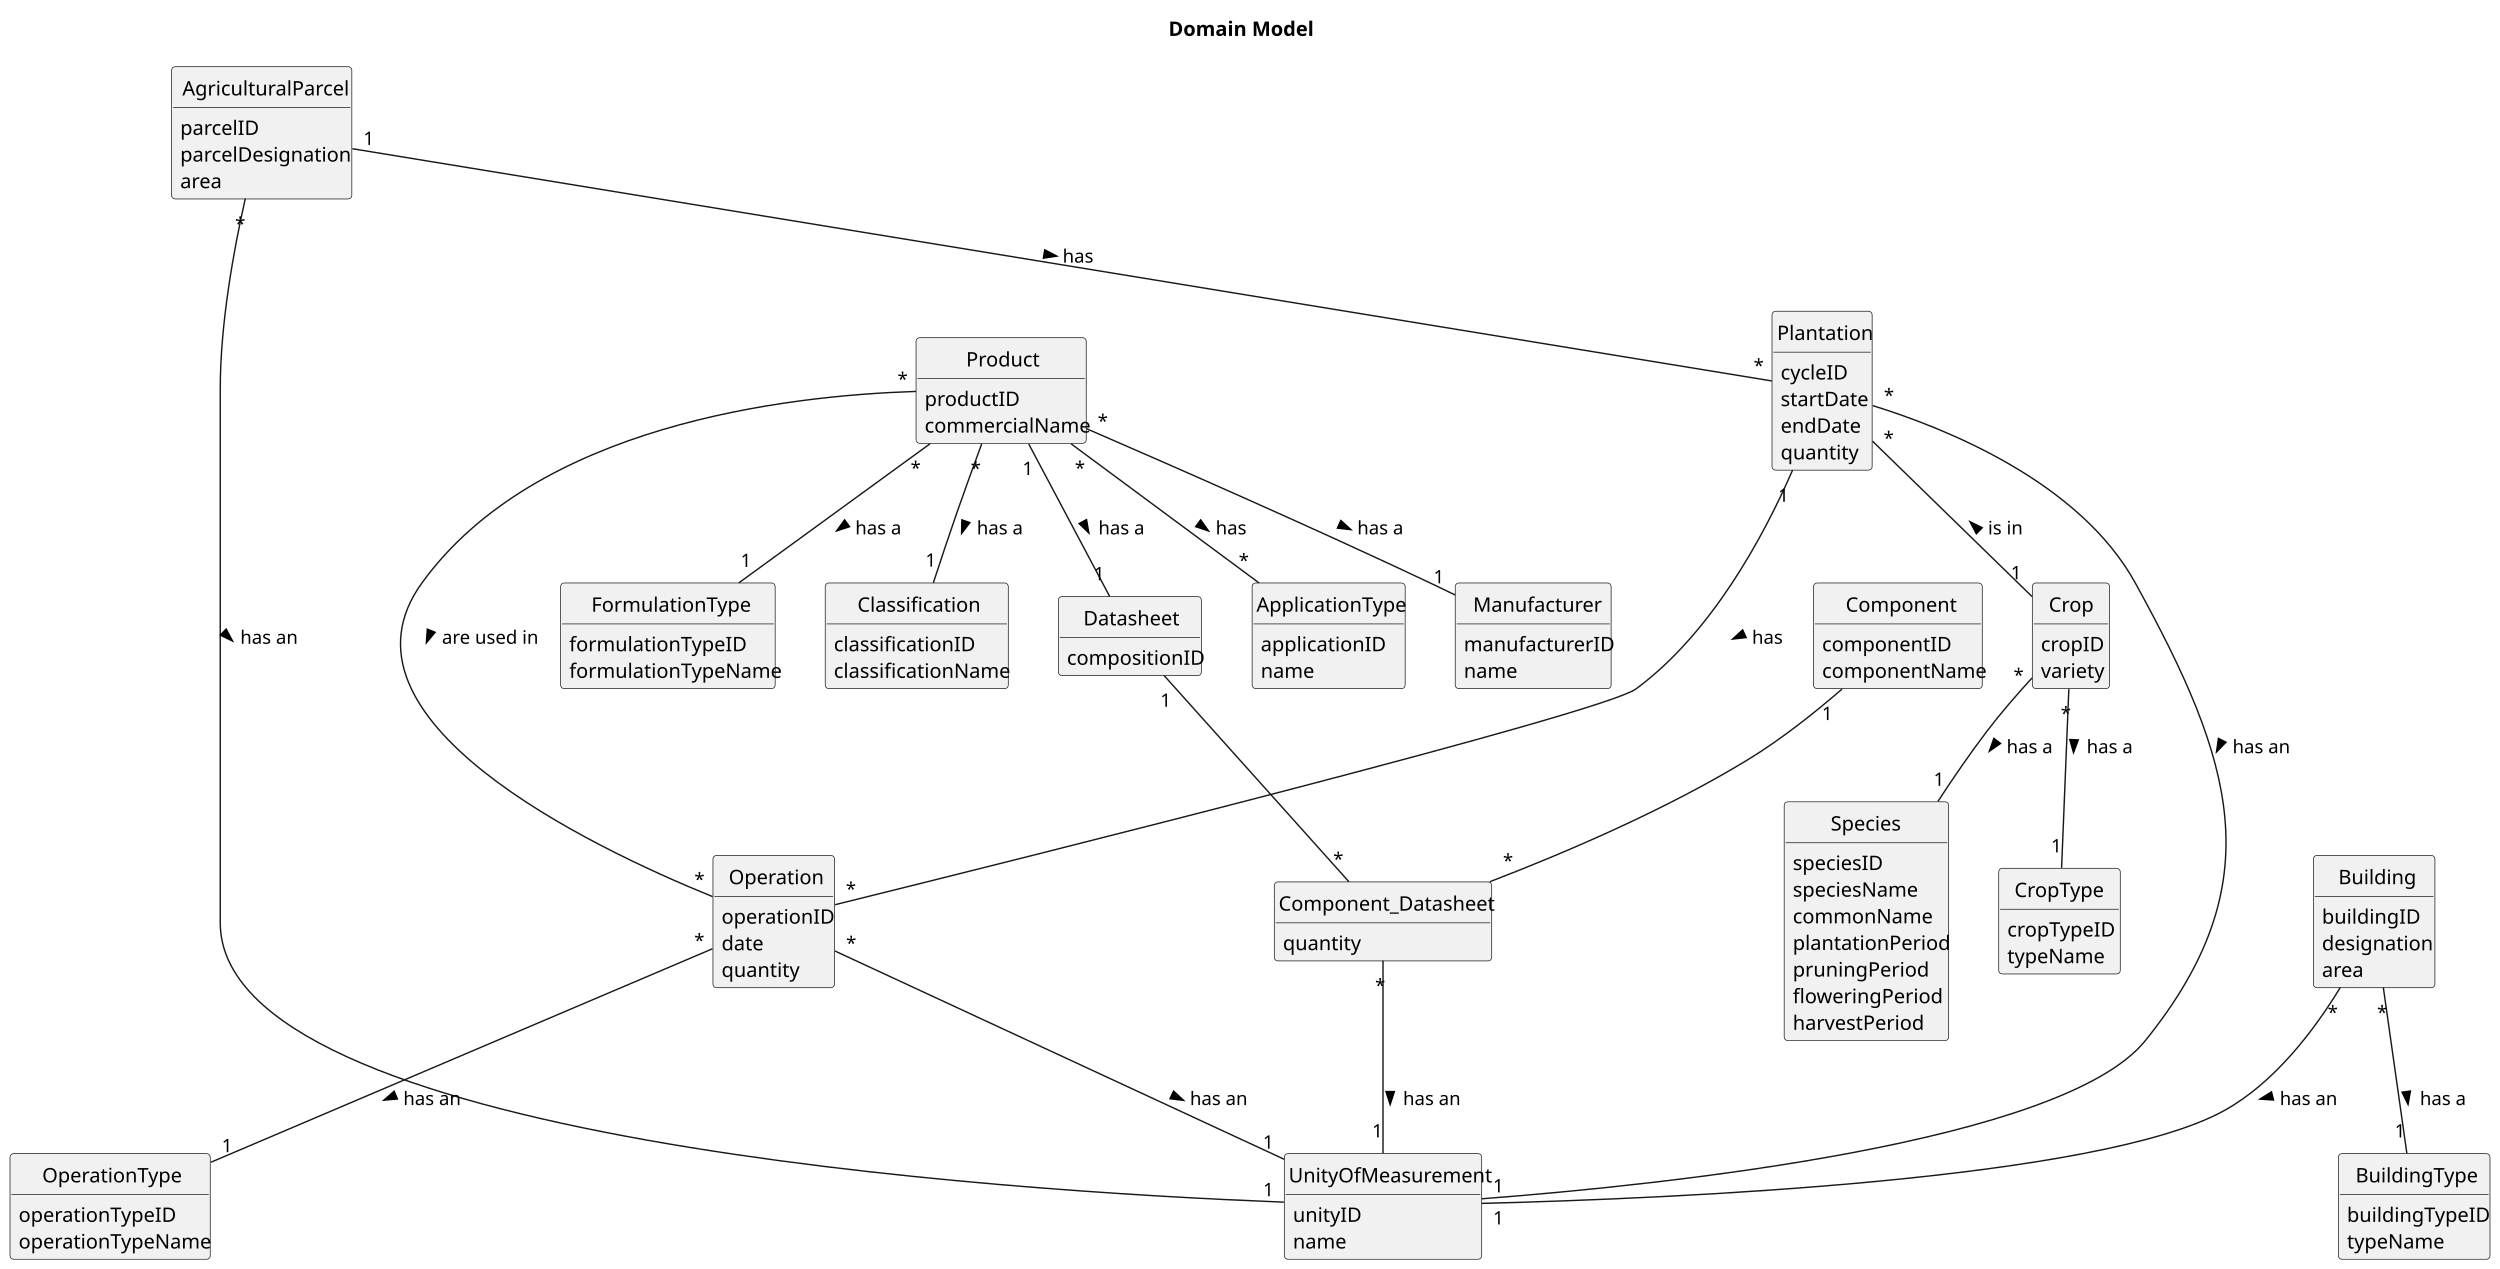
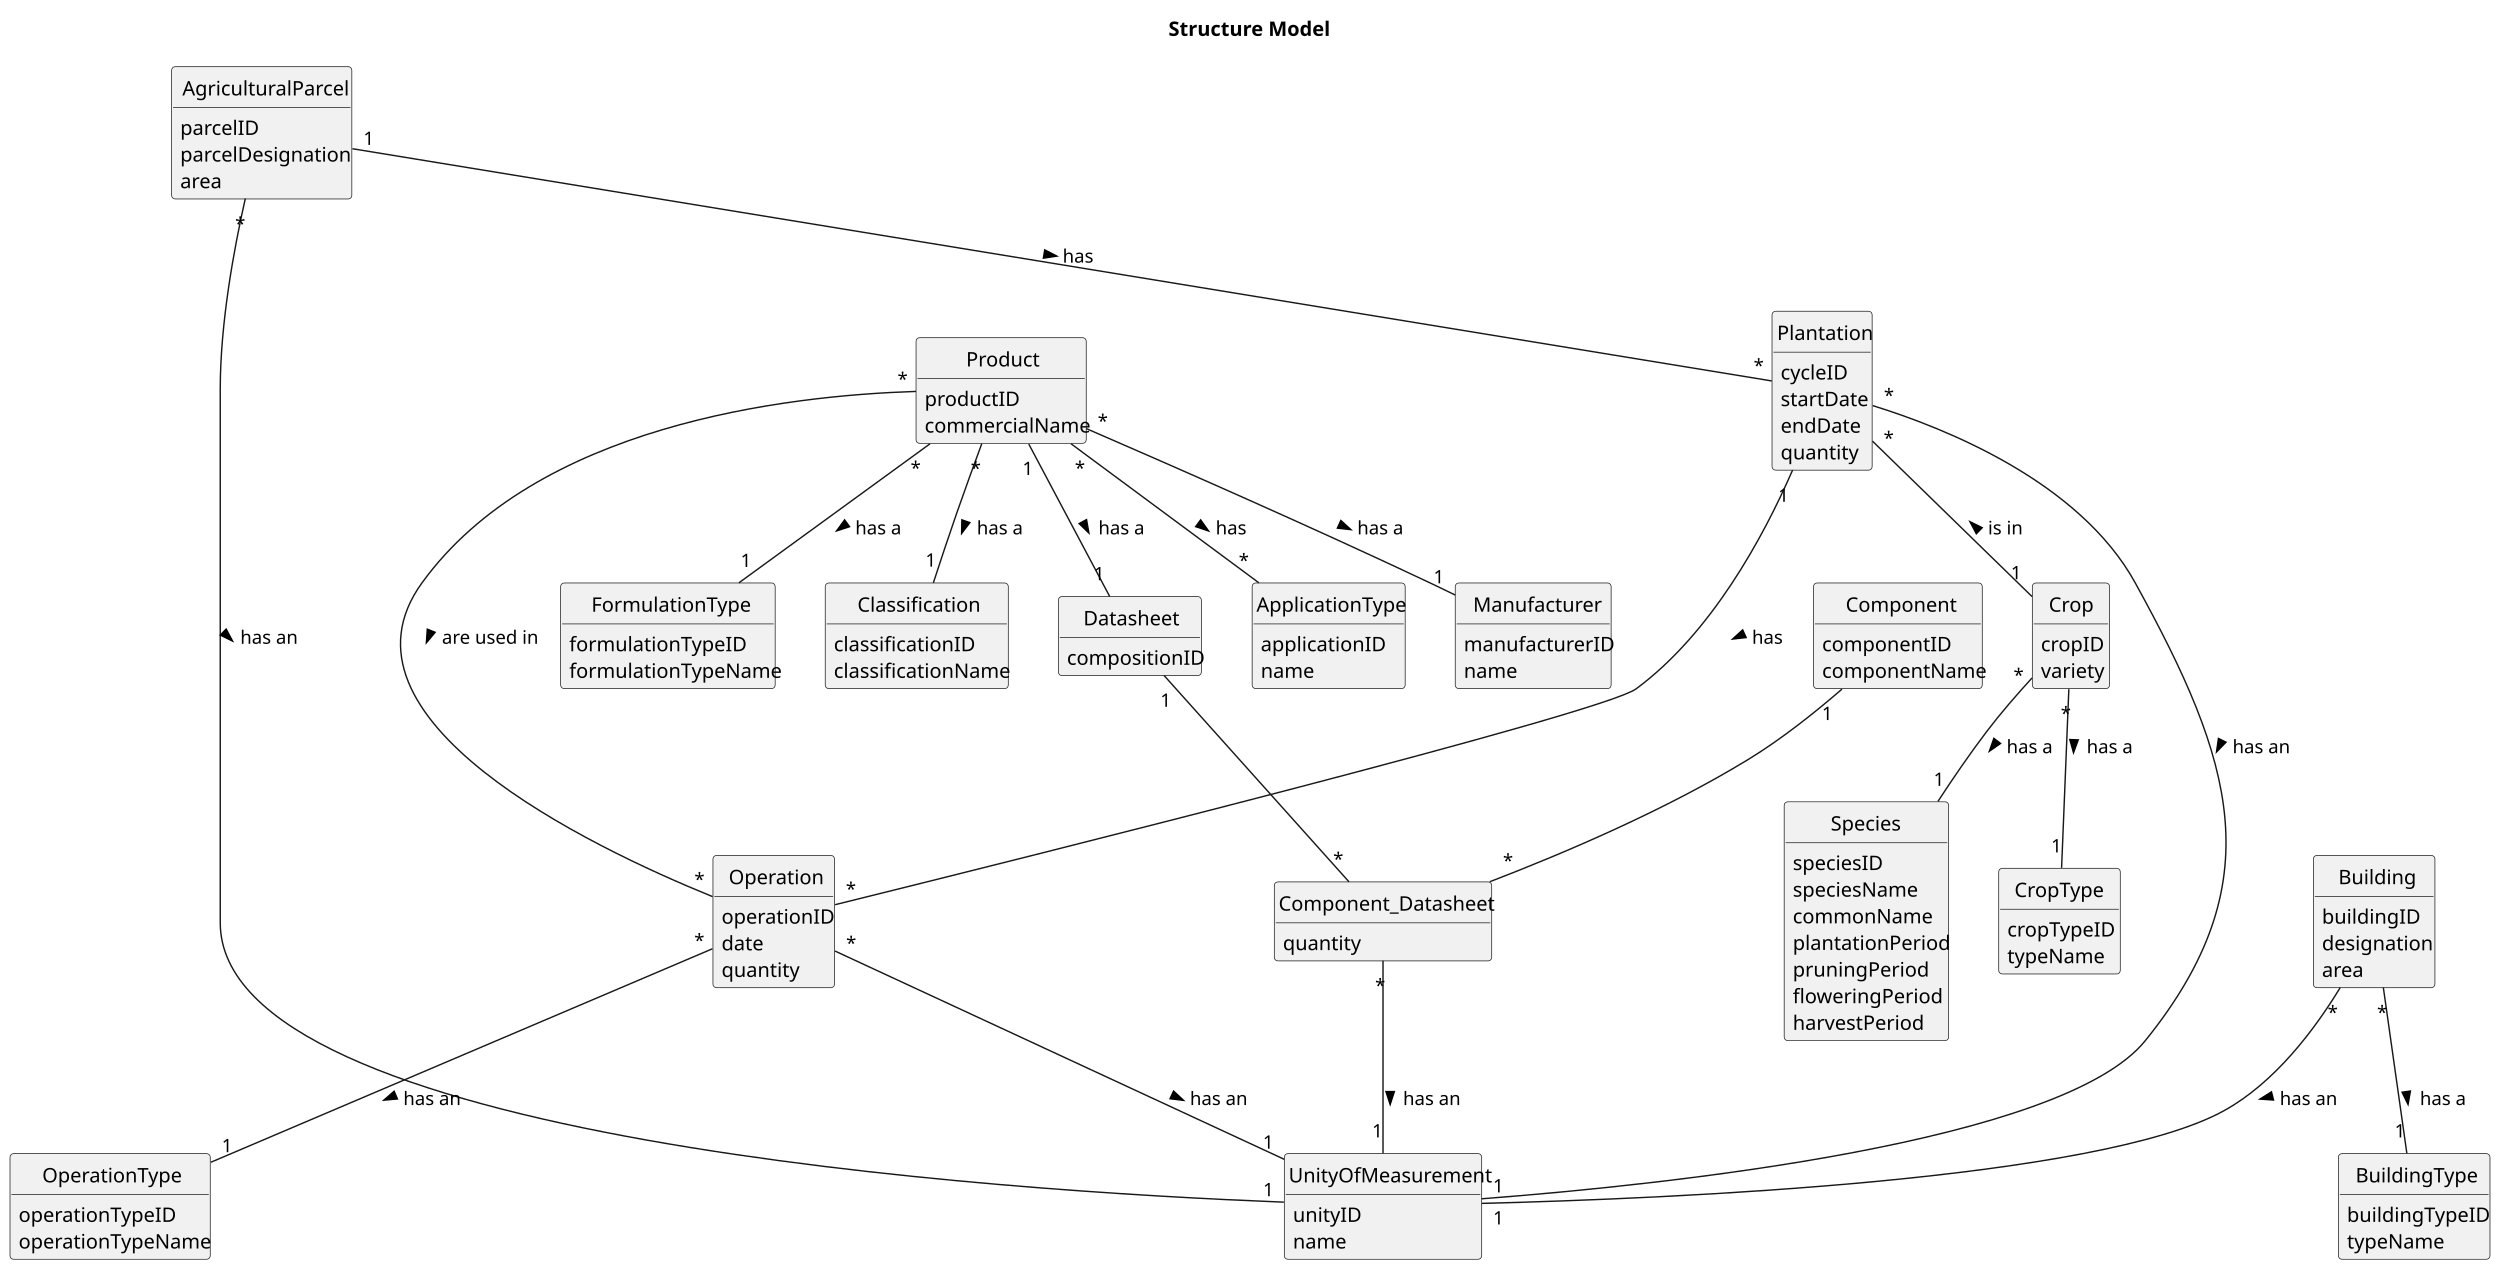
<svg xmlns="http://www.w3.org/2000/svg" contentStyleType="text/css" height="887px" preserveAspectRatio="none" style="width:1748px;height:887px;background:#FFFFFF;" version="1.1" viewBox="0 0 1748 887" width="1748px" zoomAndPan="magnify">
  <defs />
  <g>
-     <text fill="#000000" font-family="sans-serif" font-size="14" font-weight="bold" lengthAdjust="spacing" textLength="100" x="817" y="25.107">Domain Model</text>
+     <text fill="#000000" font-family="sans-serif" font-size="14" font-weight="bold" lengthAdjust="spacing" textLength="100" x="817" y="25.107">Structure Model</text>
    <g id="elem_AgriculturalParcel">
      <rect codeLine="10" fill="#F1F1F1" height="92.484" id="AgriculturalParcel" rx="2.5" ry="2.5" style="stroke:#181818;stroke-width:0.5;" width="126" x="120" y="46.621" />
      <text fill="#000000" font-family="sans-serif" font-size="14" lengthAdjust="spacing" textLength="111" x="127.5" y="66.728">AgriculturalParcel</text>
      <line style="stroke:#181818;stroke-width:0.5;" x1="121" x2="245" y1="75.242" y2="75.242" />
      <text fill="#000000" font-family="sans-serif" font-size="14" lengthAdjust="spacing" textLength="52" x="126" y="94.35">parcelID</text>
      <text fill="#000000" font-family="sans-serif" font-size="14" lengthAdjust="spacing" textLength="114" x="126" y="112.971">parcelDesignation</text>
      <text fill="#000000" font-family="sans-serif" font-size="14" lengthAdjust="spacing" textLength="29" x="126" y="131.592">area</text>
    </g>
    <g id="elem_Plantation">
      <rect codeLine="16" fill="#F1F1F1" height="111.106" id="Plantation" rx="2.5" ry="2.5" style="stroke:#181818;stroke-width:0.5;" width="70" x="1239" y="217.621" />
      <text fill="#000000" font-family="sans-serif" font-size="14" lengthAdjust="spacing" textLength="63" x="1242.5" y="237.728">Plantation</text>
      <line style="stroke:#181818;stroke-width:0.5;" x1="1240" x2="1308" y1="246.242" y2="246.242" />
      <text fill="#000000" font-family="sans-serif" font-size="14" lengthAdjust="spacing" textLength="45" x="1245" y="265.35">cycleID</text>
      <text fill="#000000" font-family="sans-serif" font-size="14" lengthAdjust="spacing" textLength="58" x="1245" y="283.971">startDate</text>
      <text fill="#000000" font-family="sans-serif" font-size="14" lengthAdjust="spacing" textLength="54" x="1245" y="302.592">endDate</text>
      <text fill="#000000" font-family="sans-serif" font-size="14" lengthAdjust="spacing" textLength="50" x="1245" y="321.213">quantity</text>
    </g>
    <g id="elem_Operation">
      <rect codeLine="23" fill="#F1F1F1" height="92.484" id="Operation" rx="2.5" ry="2.5" style="stroke:#181818;stroke-width:0.5;" width="85" x="498.5" y="598.121" />
      <text fill="#000000" font-family="sans-serif" font-size="14" lengthAdjust="spacing" textLength="63" x="509.5" y="618.229">Operation</text>
      <line style="stroke:#181818;stroke-width:0.5;" x1="499.5" x2="582.5" y1="626.742" y2="626.742" />
      <text fill="#000000" font-family="sans-serif" font-size="14" lengthAdjust="spacing" textLength="73" x="504.5" y="645.85">operationID</text>
      <text fill="#000000" font-family="sans-serif" font-size="14" lengthAdjust="spacing" textLength="28" x="504.5" y="664.471">date</text>
      <text fill="#000000" font-family="sans-serif" font-size="14" lengthAdjust="spacing" textLength="50" x="504.5" y="683.092">quantity</text>
    </g>
    <g id="elem_OperationType">
      <rect codeLine="29" fill="#F1F1F1" height="73.863" id="OperationType" rx="2.5" ry="2.5" style="stroke:#181818;stroke-width:0.5;" width="140" x="7" y="806.621" />
      <text fill="#000000" font-family="sans-serif" font-size="14" lengthAdjust="spacing" textLength="95" x="29.5" y="826.729">OperationType</text>
      <line style="stroke:#181818;stroke-width:0.5;" x1="8" x2="146" y1="835.242" y2="835.242" />
      <text fill="#000000" font-family="sans-serif" font-size="14" lengthAdjust="spacing" textLength="105" x="13" y="854.35">operationTypeID</text>
      <text fill="#000000" font-family="sans-serif" font-size="14" lengthAdjust="spacing" textLength="128" x="13" y="872.971">operationTypeName</text>
    </g>
    <g id="elem_BuildingType">
      <rect codeLine="34" fill="#F1F1F1" height="73.863" id="BuildingType" rx="2.5" ry="2.5" style="stroke:#181818;stroke-width:0.5;" width="106" x="1635" y="806.621" />
      <text fill="#000000" font-family="sans-serif" font-size="14" lengthAdjust="spacing" textLength="82" x="1647" y="826.729">BuildingType</text>
      <line style="stroke:#181818;stroke-width:0.5;" x1="1636" x2="1740" y1="835.242" y2="835.242" />
      <text fill="#000000" font-family="sans-serif" font-size="14" lengthAdjust="spacing" textLength="94" x="1641" y="854.35">buildingTypeID</text>
      <text fill="#000000" font-family="sans-serif" font-size="14" lengthAdjust="spacing" textLength="63" x="1641" y="872.971">typeName</text>
    </g>
    <g id="elem_Building">
      <rect codeLine="39" fill="#F1F1F1" height="92.484" id="Building" rx="2.5" ry="2.5" style="stroke:#181818;stroke-width:0.5;" width="85" x="1617.5" y="598.121" />
      <text fill="#000000" font-family="sans-serif" font-size="14" lengthAdjust="spacing" textLength="50" x="1635" y="618.229">Building</text>
      <line style="stroke:#181818;stroke-width:0.5;" x1="1618.5" x2="1701.5" y1="626.742" y2="626.742" />
      <text fill="#000000" font-family="sans-serif" font-size="14" lengthAdjust="spacing" textLength="62" x="1623.5" y="645.85">buildingID</text>
      <text fill="#000000" font-family="sans-serif" font-size="14" lengthAdjust="spacing" textLength="73" x="1623.5" y="664.471">designation</text>
      <text fill="#000000" font-family="sans-serif" font-size="14" lengthAdjust="spacing" textLength="29" x="1623.5" y="683.092">area</text>
    </g>
    <g id="elem_UnityOfMeasurement">
      <rect codeLine="45" fill="#F1F1F1" height="73.863" id="UnityOfMeasurement" rx="2.5" ry="2.5" style="stroke:#181818;stroke-width:0.5;" width="138" x="898" y="806.621" />
      <text fill="#000000" font-family="sans-serif" font-size="14" lengthAdjust="spacing" textLength="132" x="901" y="826.729">UnityOfMeasurement</text>
      <line style="stroke:#181818;stroke-width:0.5;" x1="899" x2="1035" y1="835.242" y2="835.242" />
      <text fill="#000000" font-family="sans-serif" font-size="14" lengthAdjust="spacing" textLength="43" x="904" y="854.35">unityID</text>
      <text fill="#000000" font-family="sans-serif" font-size="14" lengthAdjust="spacing" textLength="35" x="904" y="872.971">name</text>
    </g>
    <g id="elem_Crop">
      <rect codeLine="50" fill="#F1F1F1" height="73.863" id="Crop" rx="2.5" ry="2.5" style="stroke:#181818;stroke-width:0.5;" width="54" x="1421" y="407.621" />
      <text fill="#000000" font-family="sans-serif" font-size="14" lengthAdjust="spacing" textLength="31" x="1432.5" y="427.728">Crop</text>
      <line style="stroke:#181818;stroke-width:0.5;" x1="1422" x2="1474" y1="436.242" y2="436.242" />
      <text fill="#000000" font-family="sans-serif" font-size="14" lengthAdjust="spacing" textLength="41" x="1427" y="455.35">cropID</text>
      <text fill="#000000" font-family="sans-serif" font-size="14" lengthAdjust="spacing" textLength="42" x="1427" y="473.971">variety</text>
    </g>
    <g id="elem_Species">
      <rect codeLine="55" fill="#F1F1F1" height="166.969" id="Species" rx="2.5" ry="2.5" style="stroke:#181818;stroke-width:0.5;" width="115" x="1247.5" y="560.621" />
      <text fill="#000000" font-family="sans-serif" font-size="14" lengthAdjust="spacing" textLength="50" x="1280" y="580.729">Species</text>
      <line style="stroke:#181818;stroke-width:0.5;" x1="1248.5" x2="1361.5" y1="589.242" y2="589.242" />
      <text fill="#000000" font-family="sans-serif" font-size="14" lengthAdjust="spacing" textLength="61" x="1253.5" y="608.35">speciesID</text>
      <text fill="#000000" font-family="sans-serif" font-size="14" lengthAdjust="spacing" textLength="84" x="1253.5" y="626.971">speciesName</text>
      <text fill="#000000" font-family="sans-serif" font-size="14" lengthAdjust="spacing" textLength="89" x="1253.5" y="645.592">commonName</text>
      <text fill="#000000" font-family="sans-serif" font-size="14" lengthAdjust="spacing" textLength="103" x="1253.5" y="664.213">plantationPeriod</text>
      <text fill="#000000" font-family="sans-serif" font-size="14" lengthAdjust="spacing" textLength="89" x="1253.5" y="682.834">pruningPeriod</text>
      <text fill="#000000" font-family="sans-serif" font-size="14" lengthAdjust="spacing" textLength="97" x="1253.5" y="701.455">floweringPeriod</text>
      <text fill="#000000" font-family="sans-serif" font-size="14" lengthAdjust="spacing" textLength="88" x="1253.5" y="720.076">harvestPeriod</text>
    </g>
    <g id="elem_CropType">
      <rect codeLine="65" fill="#F1F1F1" height="73.863" id="CropType" rx="2.5" ry="2.5" style="stroke:#181818;stroke-width:0.5;" width="85" x="1397.5" y="607.121" />
      <text fill="#000000" font-family="sans-serif" font-size="14" lengthAdjust="spacing" textLength="63" x="1408.5" y="627.229">CropType</text>
      <line style="stroke:#181818;stroke-width:0.5;" x1="1398.5" x2="1481.5" y1="635.742" y2="635.742" />
      <text fill="#000000" font-family="sans-serif" font-size="14" lengthAdjust="spacing" textLength="73" x="1403.5" y="654.85">cropTypeID</text>
      <text fill="#000000" font-family="sans-serif" font-size="14" lengthAdjust="spacing" textLength="63" x="1403.5" y="673.471">typeName</text>
    </g>
    <g id="elem_Manufacturer">
      <rect codeLine="70" fill="#F1F1F1" height="73.863" id="Manufacturer" rx="2.5" ry="2.5" style="stroke:#181818;stroke-width:0.5;" width="109" x="1017.5" y="407.621" />
      <text fill="#000000" font-family="sans-serif" font-size="14" lengthAdjust="spacing" textLength="84" x="1030" y="427.728">Manufacturer</text>
      <line style="stroke:#181818;stroke-width:0.5;" x1="1018.5" x2="1125.5" y1="436.242" y2="436.242" />
      <text fill="#000000" font-family="sans-serif" font-size="14" lengthAdjust="spacing" textLength="97" x="1023.5" y="455.35">manufacturerID</text>
      <text fill="#000000" font-family="sans-serif" font-size="14" lengthAdjust="spacing" textLength="35" x="1023.5" y="473.971">name</text>
    </g>
    <g id="elem_FormulationType">
      <rect codeLine="75" fill="#F1F1F1" height="73.863" id="FormulationType" rx="2.5" ry="2.5" style="stroke:#181818;stroke-width:0.5;" width="150" x="392" y="407.621" />
      <text fill="#000000" font-family="sans-serif" font-size="14" lengthAdjust="spacing" textLength="107" x="413.5" y="427.728">FormulationType</text>
      <line style="stroke:#181818;stroke-width:0.5;" x1="393" x2="541" y1="436.242" y2="436.242" />
      <text fill="#000000" font-family="sans-serif" font-size="14" lengthAdjust="spacing" textLength="115" x="398" y="455.35">formulationTypeID</text>
      <text fill="#000000" font-family="sans-serif" font-size="14" lengthAdjust="spacing" textLength="138" x="398" y="473.971">formulationTypeName</text>
    </g>
    <g id="elem_Classification">
      <rect codeLine="80" fill="#F1F1F1" height="73.863" id="Classification" rx="2.5" ry="2.5" style="stroke:#181818;stroke-width:0.5;" width="128" x="577" y="407.621" />
      <text fill="#000000" font-family="sans-serif" font-size="14" lengthAdjust="spacing" textLength="83" x="599.5" y="427.728">Classification</text>
      <line style="stroke:#181818;stroke-width:0.5;" x1="578" x2="704" y1="436.242" y2="436.242" />
      <text fill="#000000" font-family="sans-serif" font-size="14" lengthAdjust="spacing" textLength="93" x="583" y="455.35">classificationID</text>
      <text fill="#000000" font-family="sans-serif" font-size="14" lengthAdjust="spacing" textLength="116" x="583" y="473.971">classificationName</text>
    </g>
    <g id="elem_ApplicationType">
      <rect codeLine="85" fill="#F1F1F1" height="73.863" id="ApplicationType" rx="2.5" ry="2.5" style="stroke:#181818;stroke-width:0.5;" width="107" x="875.5" y="407.621" />
      <text fill="#000000" font-family="sans-serif" font-size="14" lengthAdjust="spacing" textLength="101" x="878.5" y="427.728">ApplicationType</text>
      <line style="stroke:#181818;stroke-width:0.5;" x1="876.5" x2="981.5" y1="436.242" y2="436.242" />
      <text fill="#000000" font-family="sans-serif" font-size="14" lengthAdjust="spacing" textLength="81" x="881.5" y="455.35">applicationID</text>
      <text fill="#000000" font-family="sans-serif" font-size="14" lengthAdjust="spacing" textLength="35" x="881.5" y="473.971">name</text>
    </g>
    <g id="elem_Product">
      <rect codeLine="90" fill="#F1F1F1" height="73.863" id="Product" rx="2.5" ry="2.5" style="stroke:#181818;stroke-width:0.5;" width="119" x="640.5" y="236.121" />
      <text fill="#000000" font-family="sans-serif" font-size="14" lengthAdjust="spacing" textLength="49" x="675.5" y="256.228">Product</text>
      <line style="stroke:#181818;stroke-width:0.5;" x1="641.5" x2="758.5" y1="264.742" y2="264.742" />
      <text fill="#000000" font-family="sans-serif" font-size="14" lengthAdjust="spacing" textLength="61" x="646.5" y="283.85">productID</text>
      <text fill="#000000" font-family="sans-serif" font-size="14" lengthAdjust="spacing" textLength="107" x="646.5" y="302.471">commercialName</text>
    </g>
    <g id="elem_Datasheet">
      <rect codeLine="95" fill="#F1F1F1" height="55.242" id="Datasheet" rx="2.5" ry="2.5" style="stroke:#181818;stroke-width:0.5;" width="100" x="740" y="417.121" />
      <text fill="#000000" font-family="sans-serif" font-size="14" lengthAdjust="spacing" textLength="65" x="757.5" y="437.228">Datasheet</text>
      <line style="stroke:#181818;stroke-width:0.5;" x1="741" x2="839" y1="445.742" y2="445.742" />
      <text fill="#000000" font-family="sans-serif" font-size="14" lengthAdjust="spacing" textLength="88" x="746" y="464.85">compositionID</text>
    </g>
    <g id="elem_Component">
      <rect codeLine="99" fill="#F1F1F1" height="73.863" id="Component" rx="2.5" ry="2.5" style="stroke:#181818;stroke-width:0.5;" width="118" x="1268" y="407.621" />
      <text fill="#000000" font-family="sans-serif" font-size="14" lengthAdjust="spacing" textLength="73" x="1290.5" y="427.728">Component</text>
      <line style="stroke:#181818;stroke-width:0.5;" x1="1269" x2="1385" y1="436.242" y2="436.242" />
      <text fill="#000000" font-family="sans-serif" font-size="14" lengthAdjust="spacing" textLength="83" x="1274" y="455.35">componentID</text>
      <text fill="#000000" font-family="sans-serif" font-size="14" lengthAdjust="spacing" textLength="106" x="1274" y="473.971">componentName</text>
    </g>
    <g id="elem_Component_Datasheet">
      <rect codeLine="104" fill="#F1F1F1" height="55.242" id="Component_Datasheet" rx="2.5" ry="2.5" style="stroke:#181818;stroke-width:0.5;" width="152" x="891" y="616.621" />
      <text fill="#000000" font-family="sans-serif" font-size="14" lengthAdjust="spacing" textLength="146" x="894" y="636.729">Component_Datasheet</text>
      <line style="stroke:#181818;stroke-width:0.5;" x1="892" x2="1042" y1="645.242" y2="645.242" />
      <text fill="#000000" font-family="sans-serif" font-size="14" lengthAdjust="spacing" textLength="50" x="897" y="664.35">quantity</text>
    </g>
    <g id="link_AgriculturalParcel_UnityOfMeasurement">
      <path codeLine="108" d="M171.54,138.781 C163.43,174.671 154,226.281 154,272.121 C154,272.121 154,272.121 154,645.121 C154,797.631 701.08,832.831 897.68,840.551 " fill="none" id="AgriculturalParcel-UnityOfMeasurement" style="stroke:#181818;stroke-width:1.0;" />
      <polygon fill="#000000" points="162.595,448.241,158.134,439.842,154.049,444.069,162.595,448.241" style="stroke:#000000;stroke-width:1.0;" />
      <text fill="#000000" font-family="sans-serif" font-size="13" lengthAdjust="spacing" textLength="39" x="168" y="450.149">has an</text>
      <text fill="#000000" font-family="sans-serif" font-size="13" lengthAdjust="spacing" textLength="5" x="164.402" y="161.164">*</text>
      <text fill="#000000" font-family="sans-serif" font-size="13" lengthAdjust="spacing" textLength="7" x="883.17" y="836.408">1</text>
    </g>
    <g id="link_AgriculturalParcel_Plantation">
      <path codeLine="109" d="M246.37,103.991 C449.89,137.291 1082.67,240.821 1238.87,266.371 " fill="none" id="AgriculturalParcel-Plantation" style="stroke:#181818;stroke-width:1.0;" />
      <polygon fill="#000000" points="738.934,179.074,730.482,174.713,729.534,180.514,738.934,179.074" style="stroke:#000000;stroke-width:1.0;" />
      <text fill="#000000" font-family="sans-serif" font-size="13" lengthAdjust="spacing" textLength="21" x="743" y="183.649">has</text>
      <text fill="#000000" font-family="sans-serif" font-size="13" lengthAdjust="spacing" textLength="7" x="254.102" y="101.34">1</text>
      <text fill="#000000" font-family="sans-serif" font-size="13" lengthAdjust="spacing" textLength="5" x="1226.109" y="260.273">*</text>
    </g>
    <g id="link_Plantation_UnityOfMeasurement">
      <path codeLine="111" d="M1309.37,283.601 C1360.76,299.511 1454.16,337.001 1493,407.621 C1561.56,532.261 1589.36,616.931 1500,727.621 C1442.4,798.981 1166.68,828.201 1036,838.191 " fill="none" id="Plantation-UnityOfMeasurement" style="stroke:#181818;stroke-width:1.0;" />
      <polygon fill="#000000" points="1549.789,525.751,1556.425,518.938,1551.152,516.339,1549.789,525.751" style="stroke:#000000;stroke-width:1.0;" />
      <text fill="#000000" font-family="sans-serif" font-size="13" lengthAdjust="spacing" textLength="39" x="1561" y="526.649">has an</text>
      <text fill="#000000" font-family="sans-serif" font-size="13" lengthAdjust="spacing" textLength="5" x="1317.181" y="281.057">*</text>
      <text fill="#000000" font-family="sans-serif" font-size="13" lengthAdjust="spacing" textLength="7" x="1043.93" y="833.719">1</text>
    </g>
    <g id="link_Plantation_Operation">
      <path codeLine="112" d="M1253.41,328.631 C1232.76,375.961 1196.48,442.841 1144,481.621 C1120.77,498.791 717.82,599.421 583.89,632.551 " fill="none" id="Plantation-Operation" style="stroke:#181818;stroke-width:1.0;" />
      <polygon fill="#000000" points="1211.447,446.833,1220.898,445.771,1218.469,440.418,1211.447,446.833" style="stroke:#000000;stroke-width:1.0;" />
      <text fill="#000000" font-family="sans-serif" font-size="13" lengthAdjust="spacing" textLength="21" x="1225" y="450.149">has</text>
      <text fill="#000000" font-family="sans-serif" font-size="13" lengthAdjust="spacing" textLength="7" x="1243.323" y="350.873">1</text>
      <text fill="#000000" font-family="sans-serif" font-size="13" lengthAdjust="spacing" textLength="5" x="591.408" y="626.239">*</text>
    </g>
    <g id="link_Plantation_Crop">
      <path codeLine="113" d="M1309.21,308.421 C1342.18,340.541 1390.75,387.851 1420.82,417.151 " fill="none" id="Plantation-Crop" style="stroke:#181818;stroke-width:1.0;" />
      <polygon fill="#000000" points="1377.419,364.778,1381.847,373.194,1385.948,368.984,1377.419,364.778" style="stroke:#000000;stroke-width:1.0;" />
      <text fill="#000000" font-family="sans-serif" font-size="13" lengthAdjust="spacing" textLength="24" x="1390" y="373.649">is in</text>
      <text fill="#000000" font-family="sans-serif" font-size="13" lengthAdjust="spacing" textLength="5" x="1316.988" y="310.996">*</text>
      <text fill="#000000" font-family="sans-serif" font-size="13" lengthAdjust="spacing" textLength="7" x="1405.958" y="405.017">1</text>
    </g>
    <g id="link_Operation_OperationType">
      <path codeLine="115" d="M498.18,663.351 C418.09,697.441 244.92,771.151 147.41,812.651 " fill="none" id="Operation-OperationType" style="stroke:#181818;stroke-width:1.0;" />
      <polygon fill="#000000" points="268.399,769.225,277.873,768.387,275.571,762.978,268.399,769.225" style="stroke:#000000;stroke-width:1.0;" />
      <text fill="#000000" font-family="sans-serif" font-size="13" lengthAdjust="spacing" textLength="39" x="282" y="772.649">has an</text>
      <text fill="#000000" font-family="sans-serif" font-size="13" lengthAdjust="spacing" textLength="5" x="485.391" y="662.207">*</text>
      <text fill="#000000" font-family="sans-serif" font-size="13" lengthAdjust="spacing" textLength="7" x="155.032" y="805.631">1</text>
    </g>
    <g id="link_Operation_UnityOfMeasurement">
      <path codeLine="116" d="M583.8,664.961 C657.54,699.151 809.17,769.451 897.98,810.621 " fill="none" id="Operation-UnityOfMeasurement" style="stroke:#181818;stroke-width:1.0;" />
      <polygon fill="#000000" points="827.536,769.37,820.566,762.899,818.094,768.231,827.536,769.37" style="stroke:#000000;stroke-width:1.0;" />
      <text fill="#000000" font-family="sans-serif" font-size="13" lengthAdjust="spacing" textLength="39" x="832" y="772.649">has an</text>
      <text fill="#000000" font-family="sans-serif" font-size="13" lengthAdjust="spacing" textLength="5" x="591.586" y="664.094">*</text>
      <text fill="#000000" font-family="sans-serif" font-size="13" lengthAdjust="spacing" textLength="7" x="883.048" y="803.134">1</text>
    </g>
    <g id="link_Building_BuildingType">
      <path codeLine="118" d="M1666.42,690.431 C1671.41,725.621 1678.24,773.771 1682.87,806.411 " fill="none" id="Building-BuildingType" style="stroke:#181818;stroke-width:1.0;" />
      <polygon fill="#000000" points="1683.702,772.217,1685.342,762.849,1679.522,763.674,1683.702,772.217" style="stroke:#000000;stroke-width:1.0;" />
      <text fill="#000000" font-family="sans-serif" font-size="13" lengthAdjust="spacing" textLength="32" x="1692" y="772.649">has a</text>
      <text fill="#000000" font-family="sans-serif" font-size="13" lengthAdjust="spacing" textLength="5" x="1661.996" y="712.495">*</text>
      <text fill="#000000" font-family="sans-serif" font-size="13" lengthAdjust="spacing" textLength="7" x="1674.333" y="795.335">1</text>
    </g>
    <g id="link_Building_UnityOfMeasurement">
      <path codeLine="119" d="M1636.33,690.441 C1618.25,720.181 1590.42,757.071 1555,776.621 C1467.26,825.051 1171.67,838.001 1036.05,841.411 " fill="none" id="Building-UnityOfMeasurement" style="stroke:#181818;stroke-width:1.0;" />
      <polygon fill="#000000" points="1580.151,768.486,1589.64,769.13,1588.206,763.43,1580.151,768.486" style="stroke:#000000;stroke-width:1.0;" />
      <text fill="#000000" font-family="sans-serif" font-size="13" lengthAdjust="spacing" textLength="39" x="1594" y="772.649">has an</text>
      <text fill="#000000" font-family="sans-serif" font-size="13" lengthAdjust="spacing" textLength="5" x="1627.486" y="712.507">*</text>
      <text fill="#000000" font-family="sans-serif" font-size="13" lengthAdjust="spacing" textLength="7" x="1043.985" y="856.151">1</text>
    </g>
    <g id="link_Crop_Species">
      <path codeLine="121" d="M1420.81,474.001 C1410.43,485.351 1398.75,498.761 1389,511.621 C1377.38,526.941 1365.74,543.881 1354.99,560.361 " fill="none" id="Crop-Species" style="stroke:#181818;stroke-width:1.0;" />
      <polygon fill="#000000" points="1390.969,525.243,1398.789,519.831,1394.115,516.268,1390.969,525.243" style="stroke:#000000;stroke-width:1.0;" />
      <text fill="#000000" font-family="sans-serif" font-size="13" lengthAdjust="spacing" textLength="32" x="1403" y="526.649">has a</text>
      <text fill="#000000" font-family="sans-serif" font-size="13" lengthAdjust="spacing" textLength="5" x="1407.831" y="476.698">*</text>
      <text fill="#000000" font-family="sans-serif" font-size="13" lengthAdjust="spacing" textLength="7" x="1351.985" y="549.475">1</text>
    </g>
    <g id="link_Crop_CropType">
      <path codeLine="122" d="M1446.53,481.841 C1445.09,517.371 1442.91,571.231 1441.47,606.791 " fill="none" id="Crop-CropType" style="stroke:#181818;stroke-width:1.0;" />
      <polygon fill="#000000" points="1449.798,526.263,1453.1,517.344,1447.227,517.106,1449.798,526.263" style="stroke:#000000;stroke-width:1.0;" />
      <text fill="#000000" font-family="sans-serif" font-size="13" lengthAdjust="spacing" textLength="32" x="1459" y="526.649">has a</text>
      <text fill="#000000" font-family="sans-serif" font-size="13" lengthAdjust="spacing" textLength="5" x="1440.872" y="503.477">*</text>
      <text fill="#000000" font-family="sans-serif" font-size="13" lengthAdjust="spacing" textLength="7" x="1434.121" y="595.979">1</text>
    </g>
    <g id="link_Product_Manufacturer">
      <path codeLine="124" d="M759.56,299.681 C820.35,326.001 917.26,368.551 1000,407.621 C1005.69,410.311 1011.6,413.161 1017.48,416.041 " fill="none" id="Product-Manufacturer" style="stroke:#181818;stroke-width:1.0;" />
      <polygon fill="#000000" points="944.558,370.323,937.521,363.924,935.104,369.282,944.558,370.323" style="stroke:#000000;stroke-width:1.0;" />
      <text fill="#000000" font-family="sans-serif" font-size="13" lengthAdjust="spacing" textLength="32" x="949" y="373.649">has a</text>
      <text fill="#000000" font-family="sans-serif" font-size="13" lengthAdjust="spacing" textLength="5" x="767.511" y="299.051">*</text>
      <text fill="#000000" font-family="sans-serif" font-size="13" lengthAdjust="spacing" textLength="7" x="1002.321" y="407.885">1</text>
    </g>
    <g id="link_Product_FormulationType">
      <path codeLine="125" d="M650.3,310.271 C610.87,338.961 556.03,378.851 516.62,407.521 " fill="none" id="Product-FormulationType" style="stroke:#181818;stroke-width:1.0;" />
      <polygon fill="#000000" points="584.957,371.208,594,368.264,590.542,363.51,584.957,371.208" style="stroke:#000000;stroke-width:1.0;" />
      <text fill="#000000" font-family="sans-serif" font-size="13" lengthAdjust="spacing" textLength="32" x="598" y="373.649">has a</text>
      <text fill="#000000" font-family="sans-serif" font-size="13" lengthAdjust="spacing" textLength="5" x="636.654" y="331.896">*</text>
      <text fill="#000000" font-family="sans-serif" font-size="13" lengthAdjust="spacing" textLength="7" x="517.835" y="396.465">1</text>
    </g>
    <g id="link_Product_Classification">
      <path codeLine="126" d="M686.46,310.211 C680.93,325.151 674.55,342.681 669,358.621 C663.43,374.611 657.53,392.401 652.59,407.551 " fill="none" id="Product-Classification" style="stroke:#181818;stroke-width:1.0;" />
      <polygon fill="#000000" points="672.357,372.989,678.105,365.412,672.554,363.48,672.357,372.989" style="stroke:#000000;stroke-width:1.0;" />
      <text fill="#000000" font-family="sans-serif" font-size="13" lengthAdjust="spacing" textLength="32" x="683" y="373.649">has a</text>
      <text fill="#000000" font-family="sans-serif" font-size="13" lengthAdjust="spacing" textLength="5" x="678.703" y="332.112">*</text>
      <text fill="#000000" font-family="sans-serif" font-size="13" lengthAdjust="spacing" textLength="7" x="647.082" y="396.217">1</text>
    </g>
    <g id="link_Product_ApplicationType">
      <path codeLine="127" d="M748.85,310.271 C787.6,338.961 841.5,378.851 880.23,407.521 " fill="none" id="Product-ApplicationType" style="stroke:#181818;stroke-width:1.0;" />
      <polygon fill="#000000" points="845.019,371.241,839.497,363.498,836,368.222,845.019,371.241" style="stroke:#000000;stroke-width:1.0;" />
      <text fill="#000000" font-family="sans-serif" font-size="13" lengthAdjust="spacing" textLength="21" x="850" y="373.649">has</text>
      <text fill="#000000" font-family="sans-serif" font-size="13" lengthAdjust="spacing" textLength="5" x="751.527" y="331.896">*</text>
      <text fill="#000000" font-family="sans-serif" font-size="13" lengthAdjust="spacing" textLength="5" x="866.097" y="396.465">*</text>
    </g>
    <g id="link_Product_Datasheet">
      <path codeLine="128" d="M719.31,310.481 C736.3,342.491 760.64,388.331 775.88,417.021 " fill="none" id="Product-Datasheet" style="stroke:#181818;stroke-width:1.0;" />
      <polygon fill="#000000" points="761.345,372.683,759.699,363.316,754.507,366.072,761.345,372.683" style="stroke:#000000;stroke-width:1.0;" />
      <text fill="#000000" font-family="sans-serif" font-size="13" lengthAdjust="spacing" textLength="32" x="768" y="373.649">has a</text>
      <text fill="#000000" font-family="sans-serif" font-size="13" lengthAdjust="spacing" textLength="7" x="714.928" y="332.14">1</text>
      <text fill="#000000" font-family="sans-serif" font-size="13" lengthAdjust="spacing" textLength="7" x="764.805" y="405.707">1</text>
    </g>
    <g id="link_Product_Operation">
      <path codeLine="129" d="M640.48,273.681 C548.66,276.621 374.73,297.391 295,407.621 C226.39,502.471 411.07,591.481 498.27,626.941 " fill="none" id="Product-Operation" style="stroke:#181818;stroke-width:1.0;" />
      <polygon fill="#000000" points="298.133,449.405,304.237,442.112,298.784,439.917,298.133,449.405" style="stroke:#000000;stroke-width:1.0;" />
      <text fill="#000000" font-family="sans-serif" font-size="13" lengthAdjust="spacing" textLength="64" x="309" y="450.149">are used in</text>
      <text fill="#000000" font-family="sans-serif" font-size="13" lengthAdjust="spacing" textLength="5" x="627.534" y="269.719">*</text>
      <text fill="#000000" font-family="sans-serif" font-size="13" lengthAdjust="spacing" textLength="5" x="485.496" y="619.539">*</text>
    </g>
    <g id="link_Datasheet_Component_Datasheet">
      <path codeLine="131" d="M813.87,472.261 C847.75,510.061 909.4,578.851 943.23,616.591 " fill="none" id="Datasheet-Component_Datasheet" style="stroke:#181818;stroke-width:1.0;" />
      <text fill="#000000" font-family="sans-serif" font-size="13" lengthAdjust="spacing" textLength="7" x="811.326" y="494.2">1</text>
      <text fill="#000000" font-family="sans-serif" font-size="13" lengthAdjust="spacing" textLength="5" x="932.155" y="605.293">*</text>
    </g>
    <g id="link_Component_Component_Datasheet">
      <path codeLine="133" d="M1287.92,481.821 C1269.18,498.041 1245.87,516.611 1223,530.621 C1165.15,566.061 1094.17,596.331 1041.64,616.521 " fill="none" id="Component-Component_Datasheet" style="stroke:#181818;stroke-width:1.0;" />
      <text fill="#000000" font-family="sans-serif" font-size="13" lengthAdjust="spacing" textLength="7" x="1273.868" y="503.454">1</text>
      <text fill="#000000" font-family="sans-serif" font-size="13" lengthAdjust="spacing" textLength="5" x="1050.843" y="606.447">*</text>
    </g>
    <g id="link_Component_Datasheet_UnityOfMeasurement">
      <path codeLine="135" d="M967,671.761 C967,706.501 967,767.441 967,806.371 " fill="none" id="Component_Datasheet-UnityOfMeasurement" style="stroke:#181818;stroke-width:1.0;" />
      <polygon fill="#000000" points="972,772.267,974.939,763.221,969.061,763.221,972,772.267" style="stroke:#000000;stroke-width:1.0;" />
      <text fill="#000000" font-family="sans-serif" font-size="13" lengthAdjust="spacing" textLength="39" x="981" y="772.649">has an</text>
      <text fill="#000000" font-family="sans-serif" font-size="13" lengthAdjust="spacing" textLength="5" x="961.453" y="693.7">*</text>
      <text fill="#000000" font-family="sans-serif" font-size="13" lengthAdjust="spacing" textLength="7" x="959.377" y="795.288">1</text>
    </g>
  </g>
</svg>
